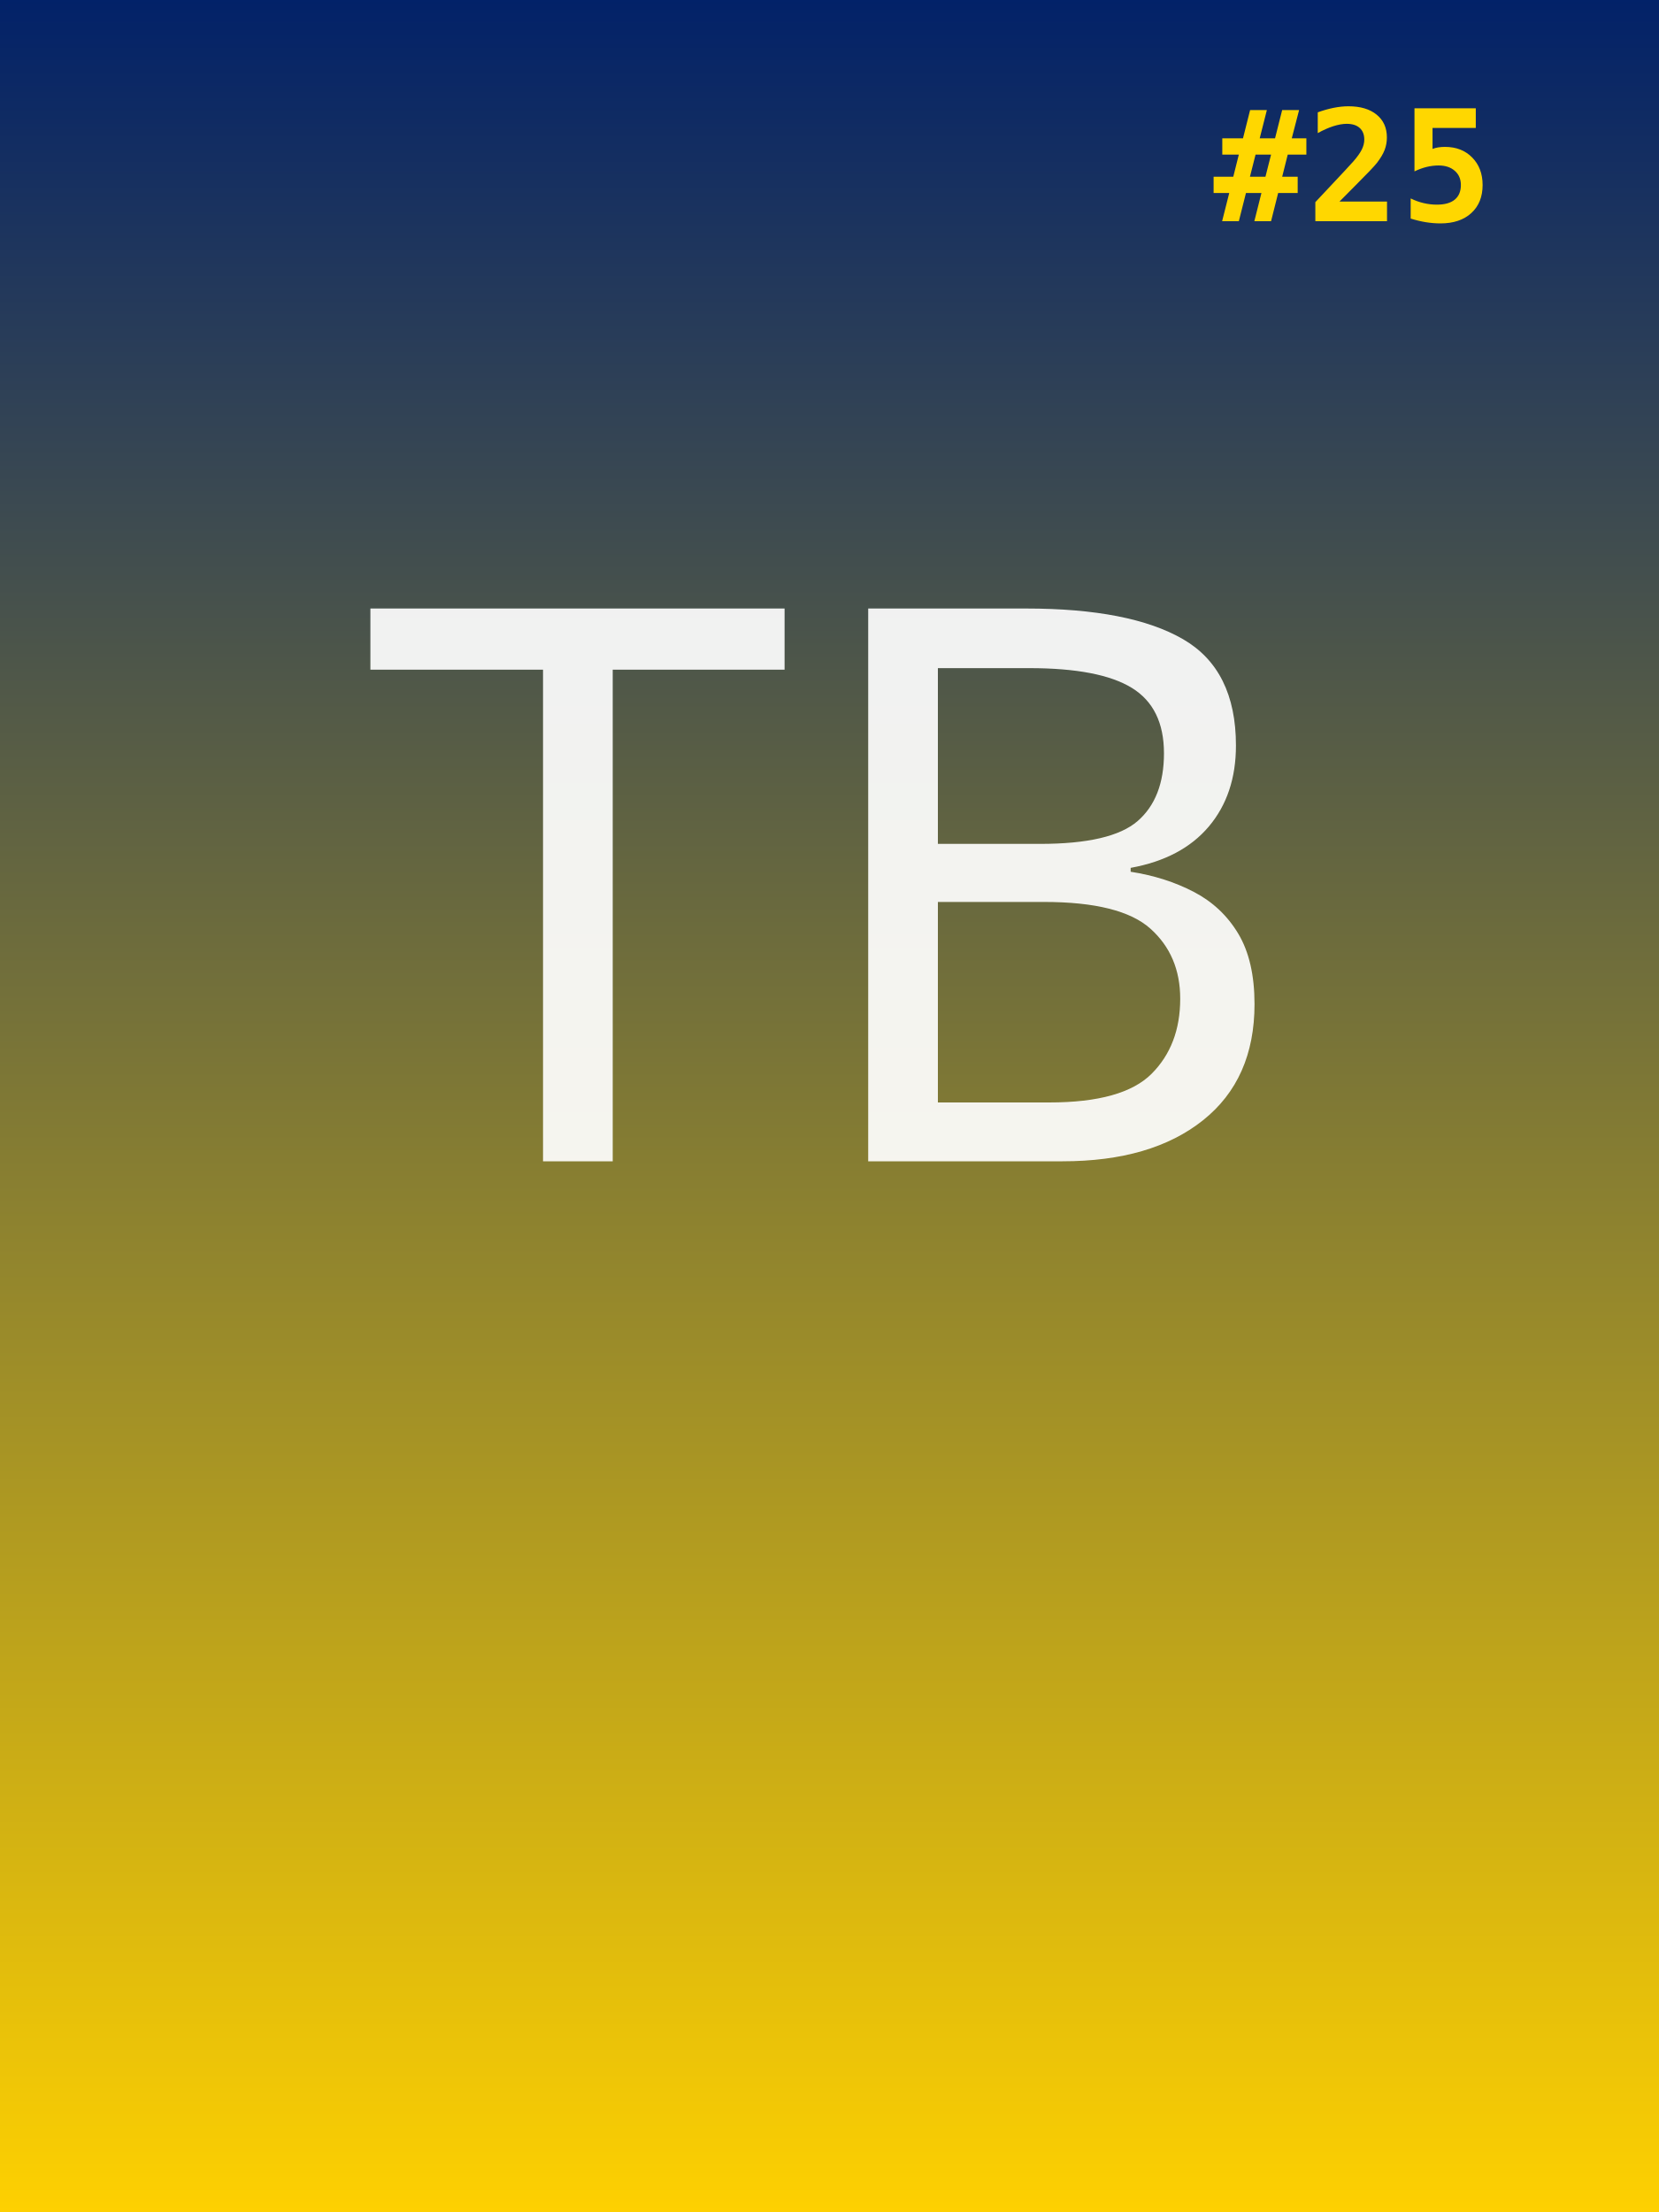
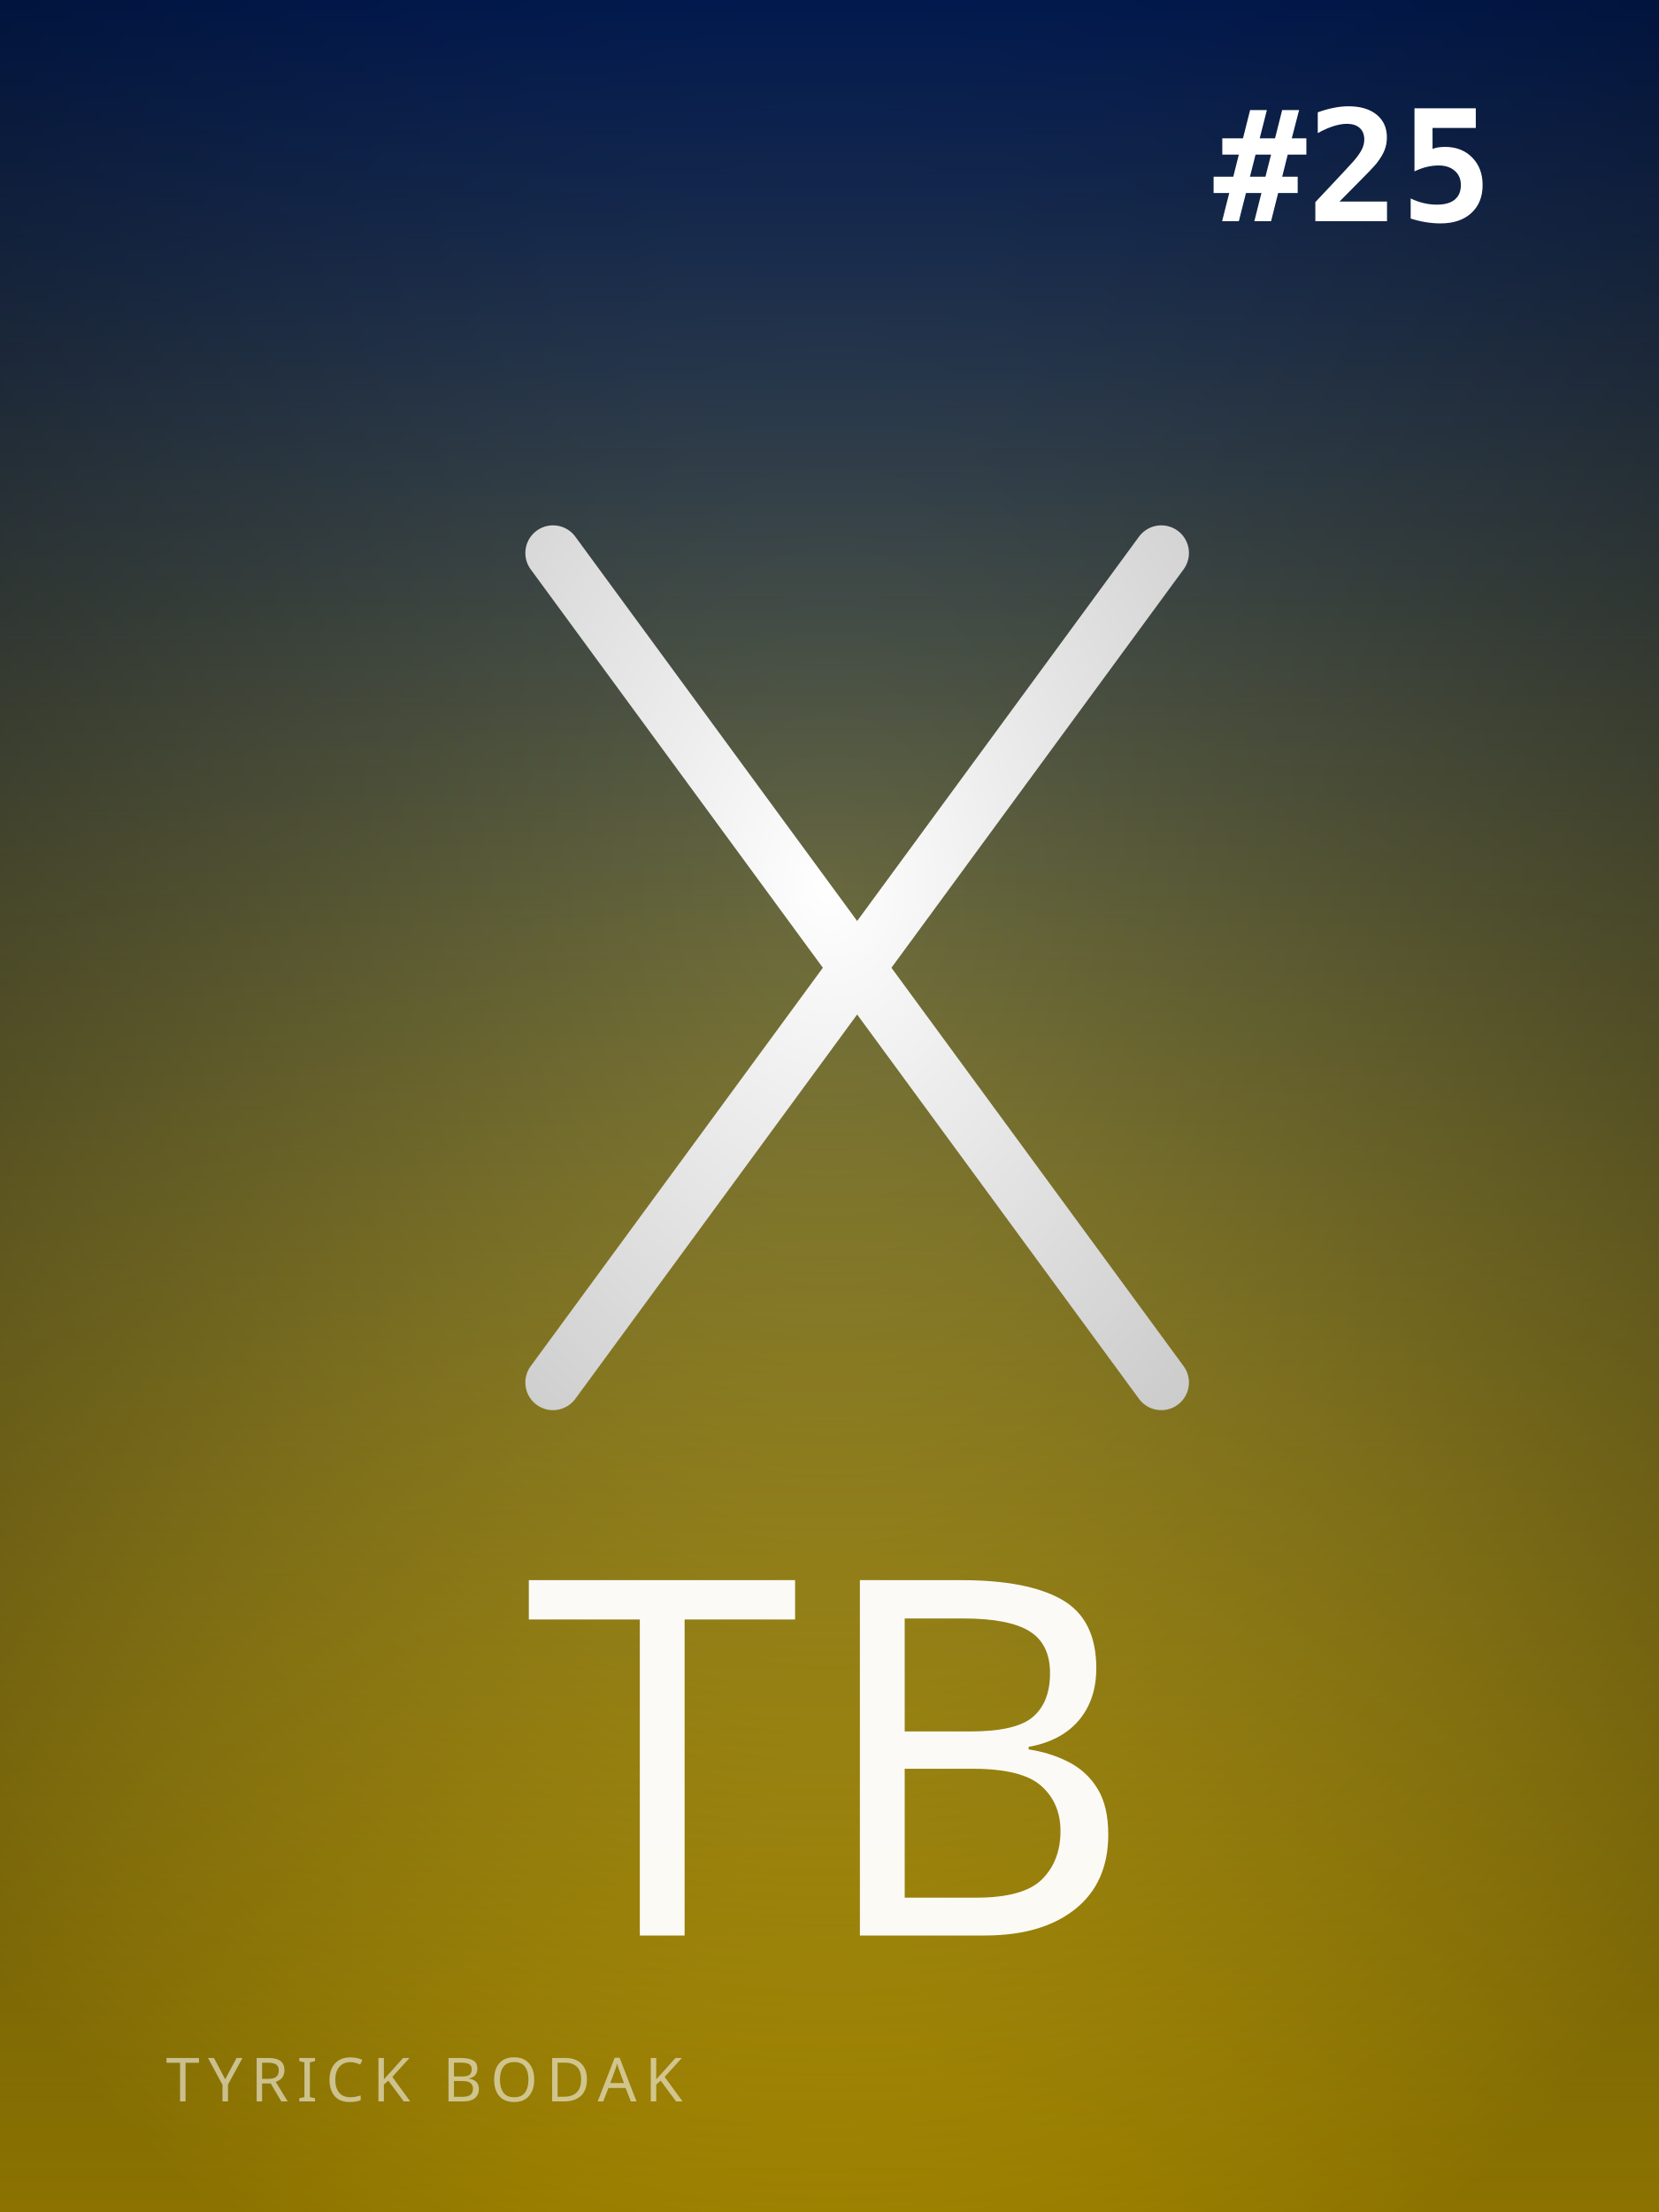
<svg xmlns="http://www.w3.org/2000/svg" viewBox="0 0 600 800" role="img" aria-labelledby="t">
  <defs>
-     <linearGradient id="g" x1="0" y1="0" x2="0" y2="1">
+     <linearGradient id="bg" x1="0" y1="0" x2="0" y2="1">
      <stop offset="0%" stop-color="#012169" />
      <stop offset="100%" stop-color="#FFD100" />
    </linearGradient>
+     <radialGradient id="vignette" cx="0.5" cy="0.4" r="0.7">
+       <stop offset="0%" stop-color="transparent" />
+       <stop offset="100%" stop-color="rgba(0,0,0,0.45)" />
+     </radialGradient>
  </defs>
-   <rect width="600" height="800" fill="url(#g)" />
-   <text x="300" y="420" text-anchor="middle" font-family="Anton, Impact, sans-serif" font-size="280" fill="#fff" opacity="0.92">TB</text>
-   <text x="540" y="80" text-anchor="end" font-family="JetBrains Mono, monospace" font-size="56" fill="#FFD700" font-weight="700">#25</text>
+   <rect width="600" height="800" fill="url(#bg)" />
+   <g stroke="#FFFFFF" stroke-width="20" stroke-linecap="round">
+     <line x1="200" y1="200" x2="420" y2="500" />
+     <line x1="420" y1="200" x2="200" y2="500" />
+   </g>
+   <rect width="600" height="800" fill="url(#vignette)" />
+   <text x="300" y="700" text-anchor="middle" font-family="Anton, Impact, sans-serif" font-size="180" fill="#fff" opacity="0.96" letter-spacing="4">TB</text>
+   <text x="540" y="80" text-anchor="end" font-family="JetBrains Mono, monospace" font-size="56" fill="#FFFFFF" font-weight="700">#25</text>
+   <text x="60" y="760" font-family="Anton, Impact, sans-serif" font-size="22" fill="#fff" opacity="0.55" letter-spacing="3">TYRICK BODAK</text>
</svg>
